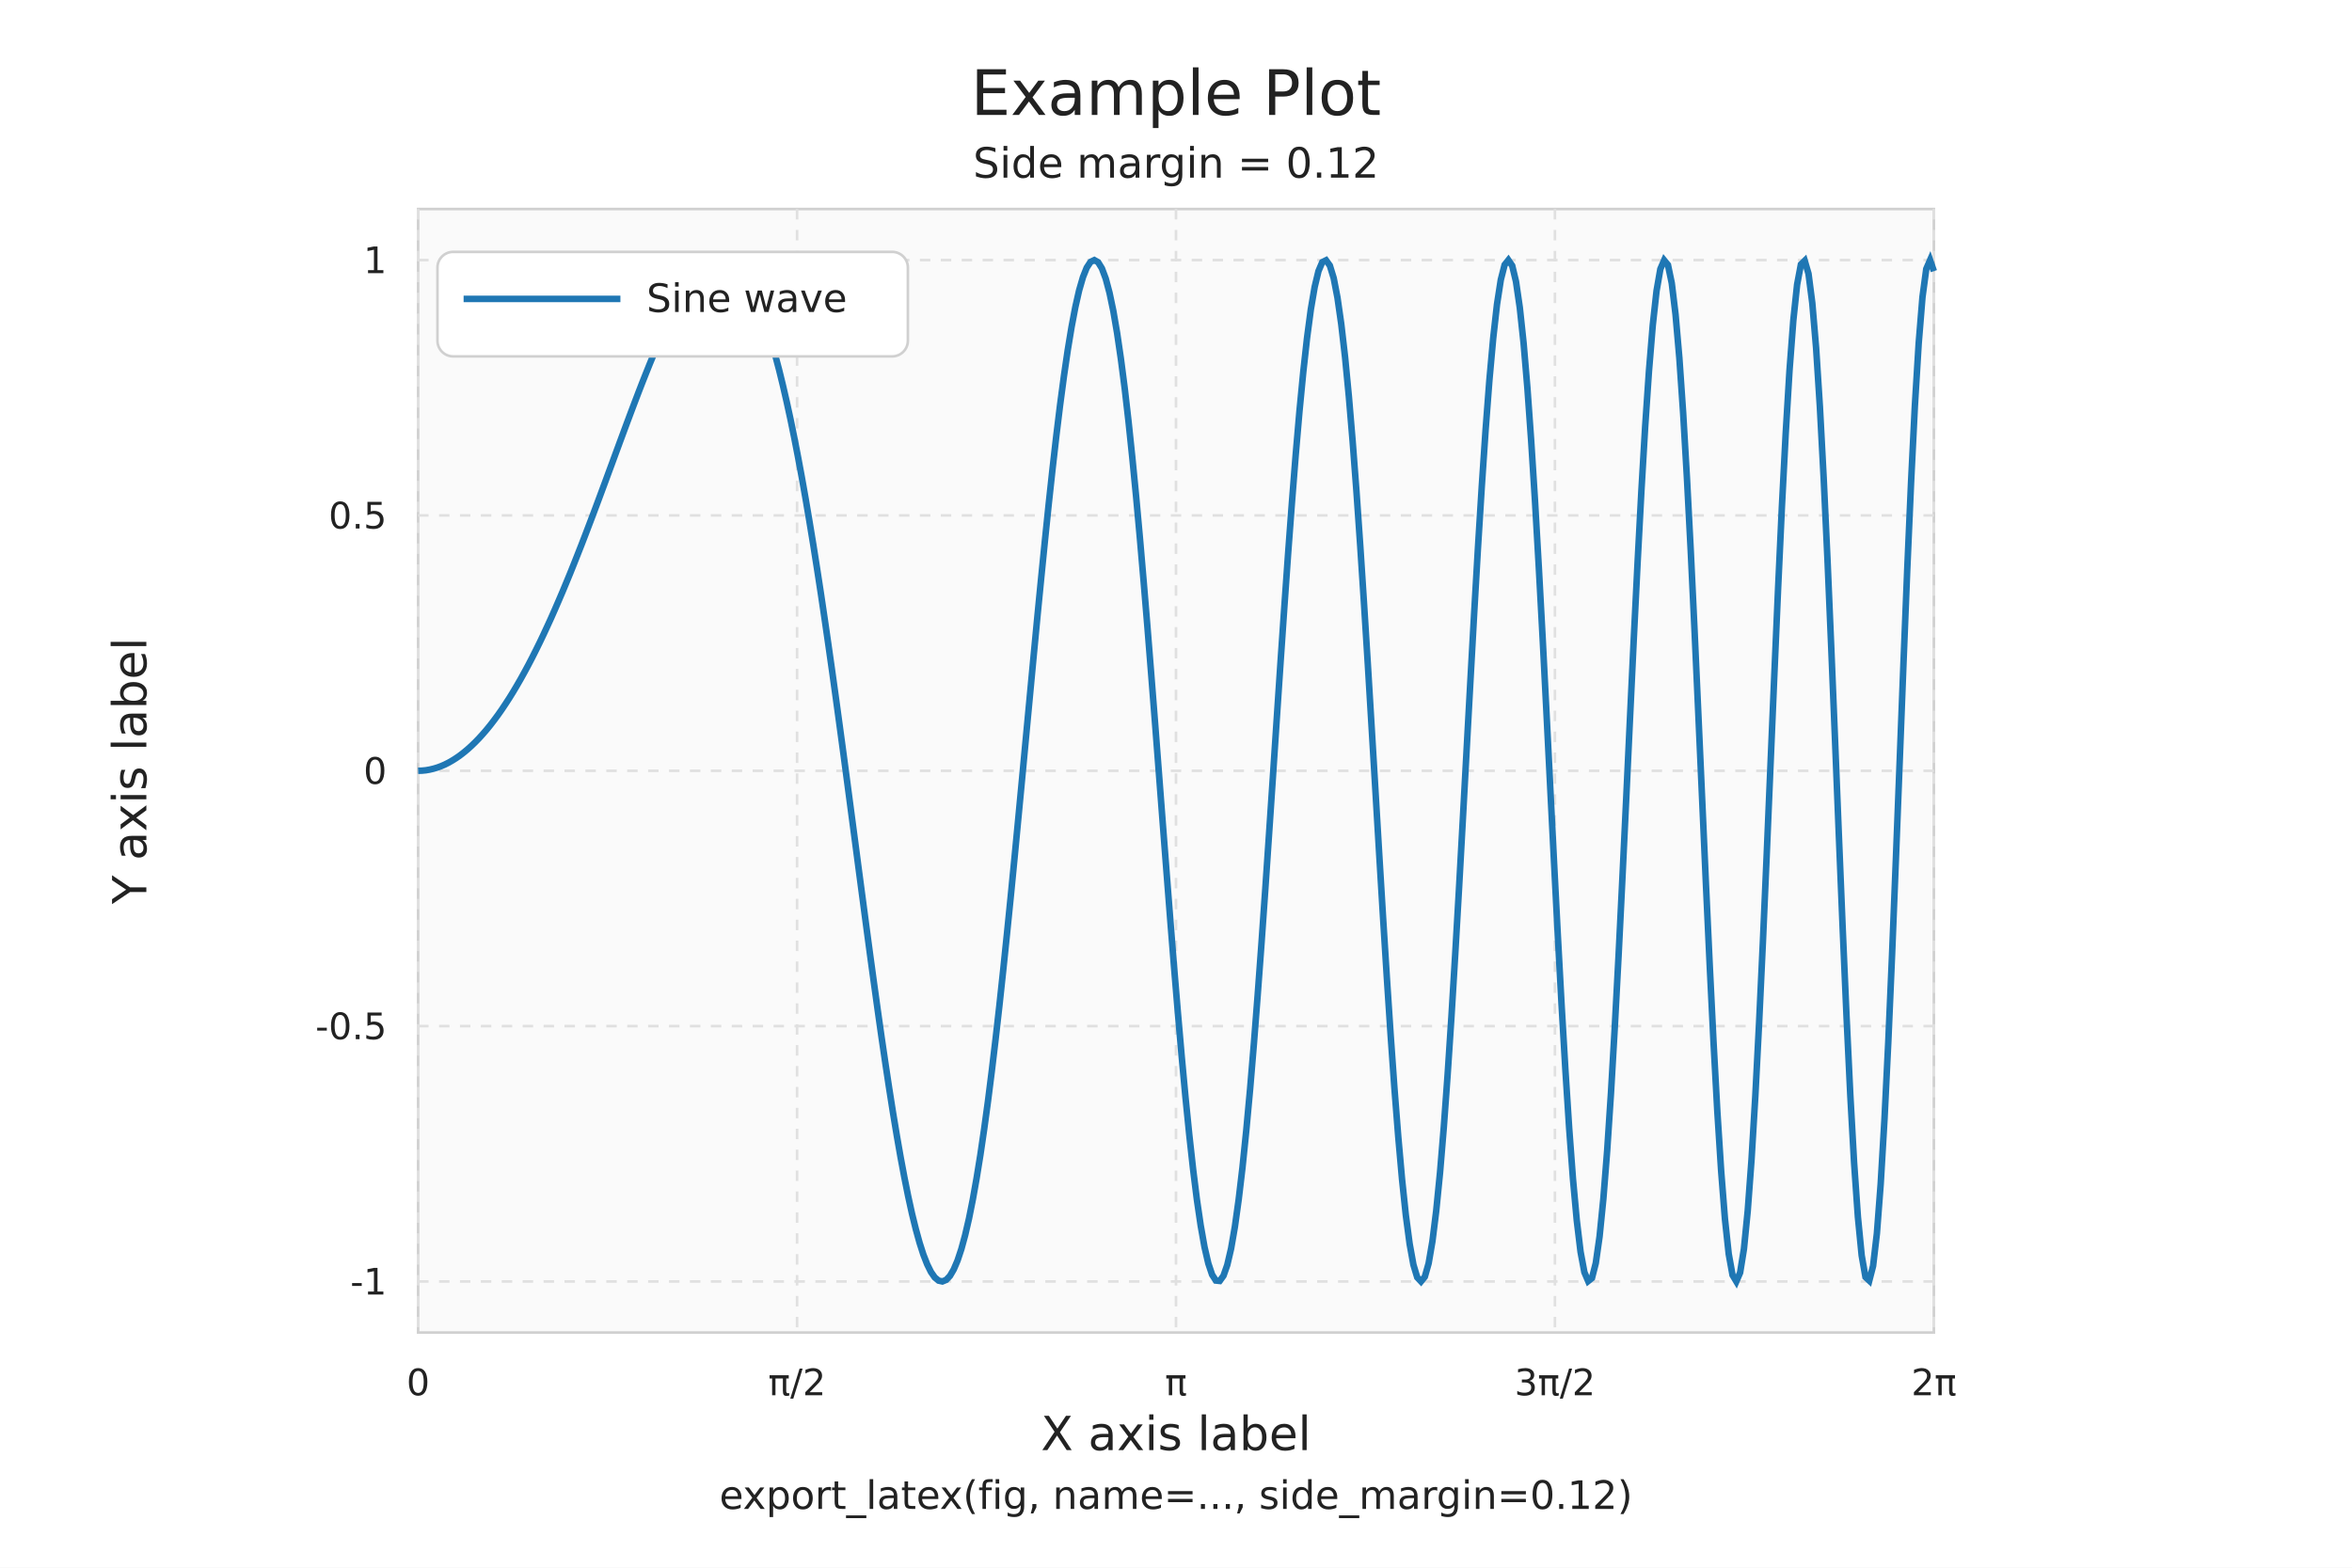
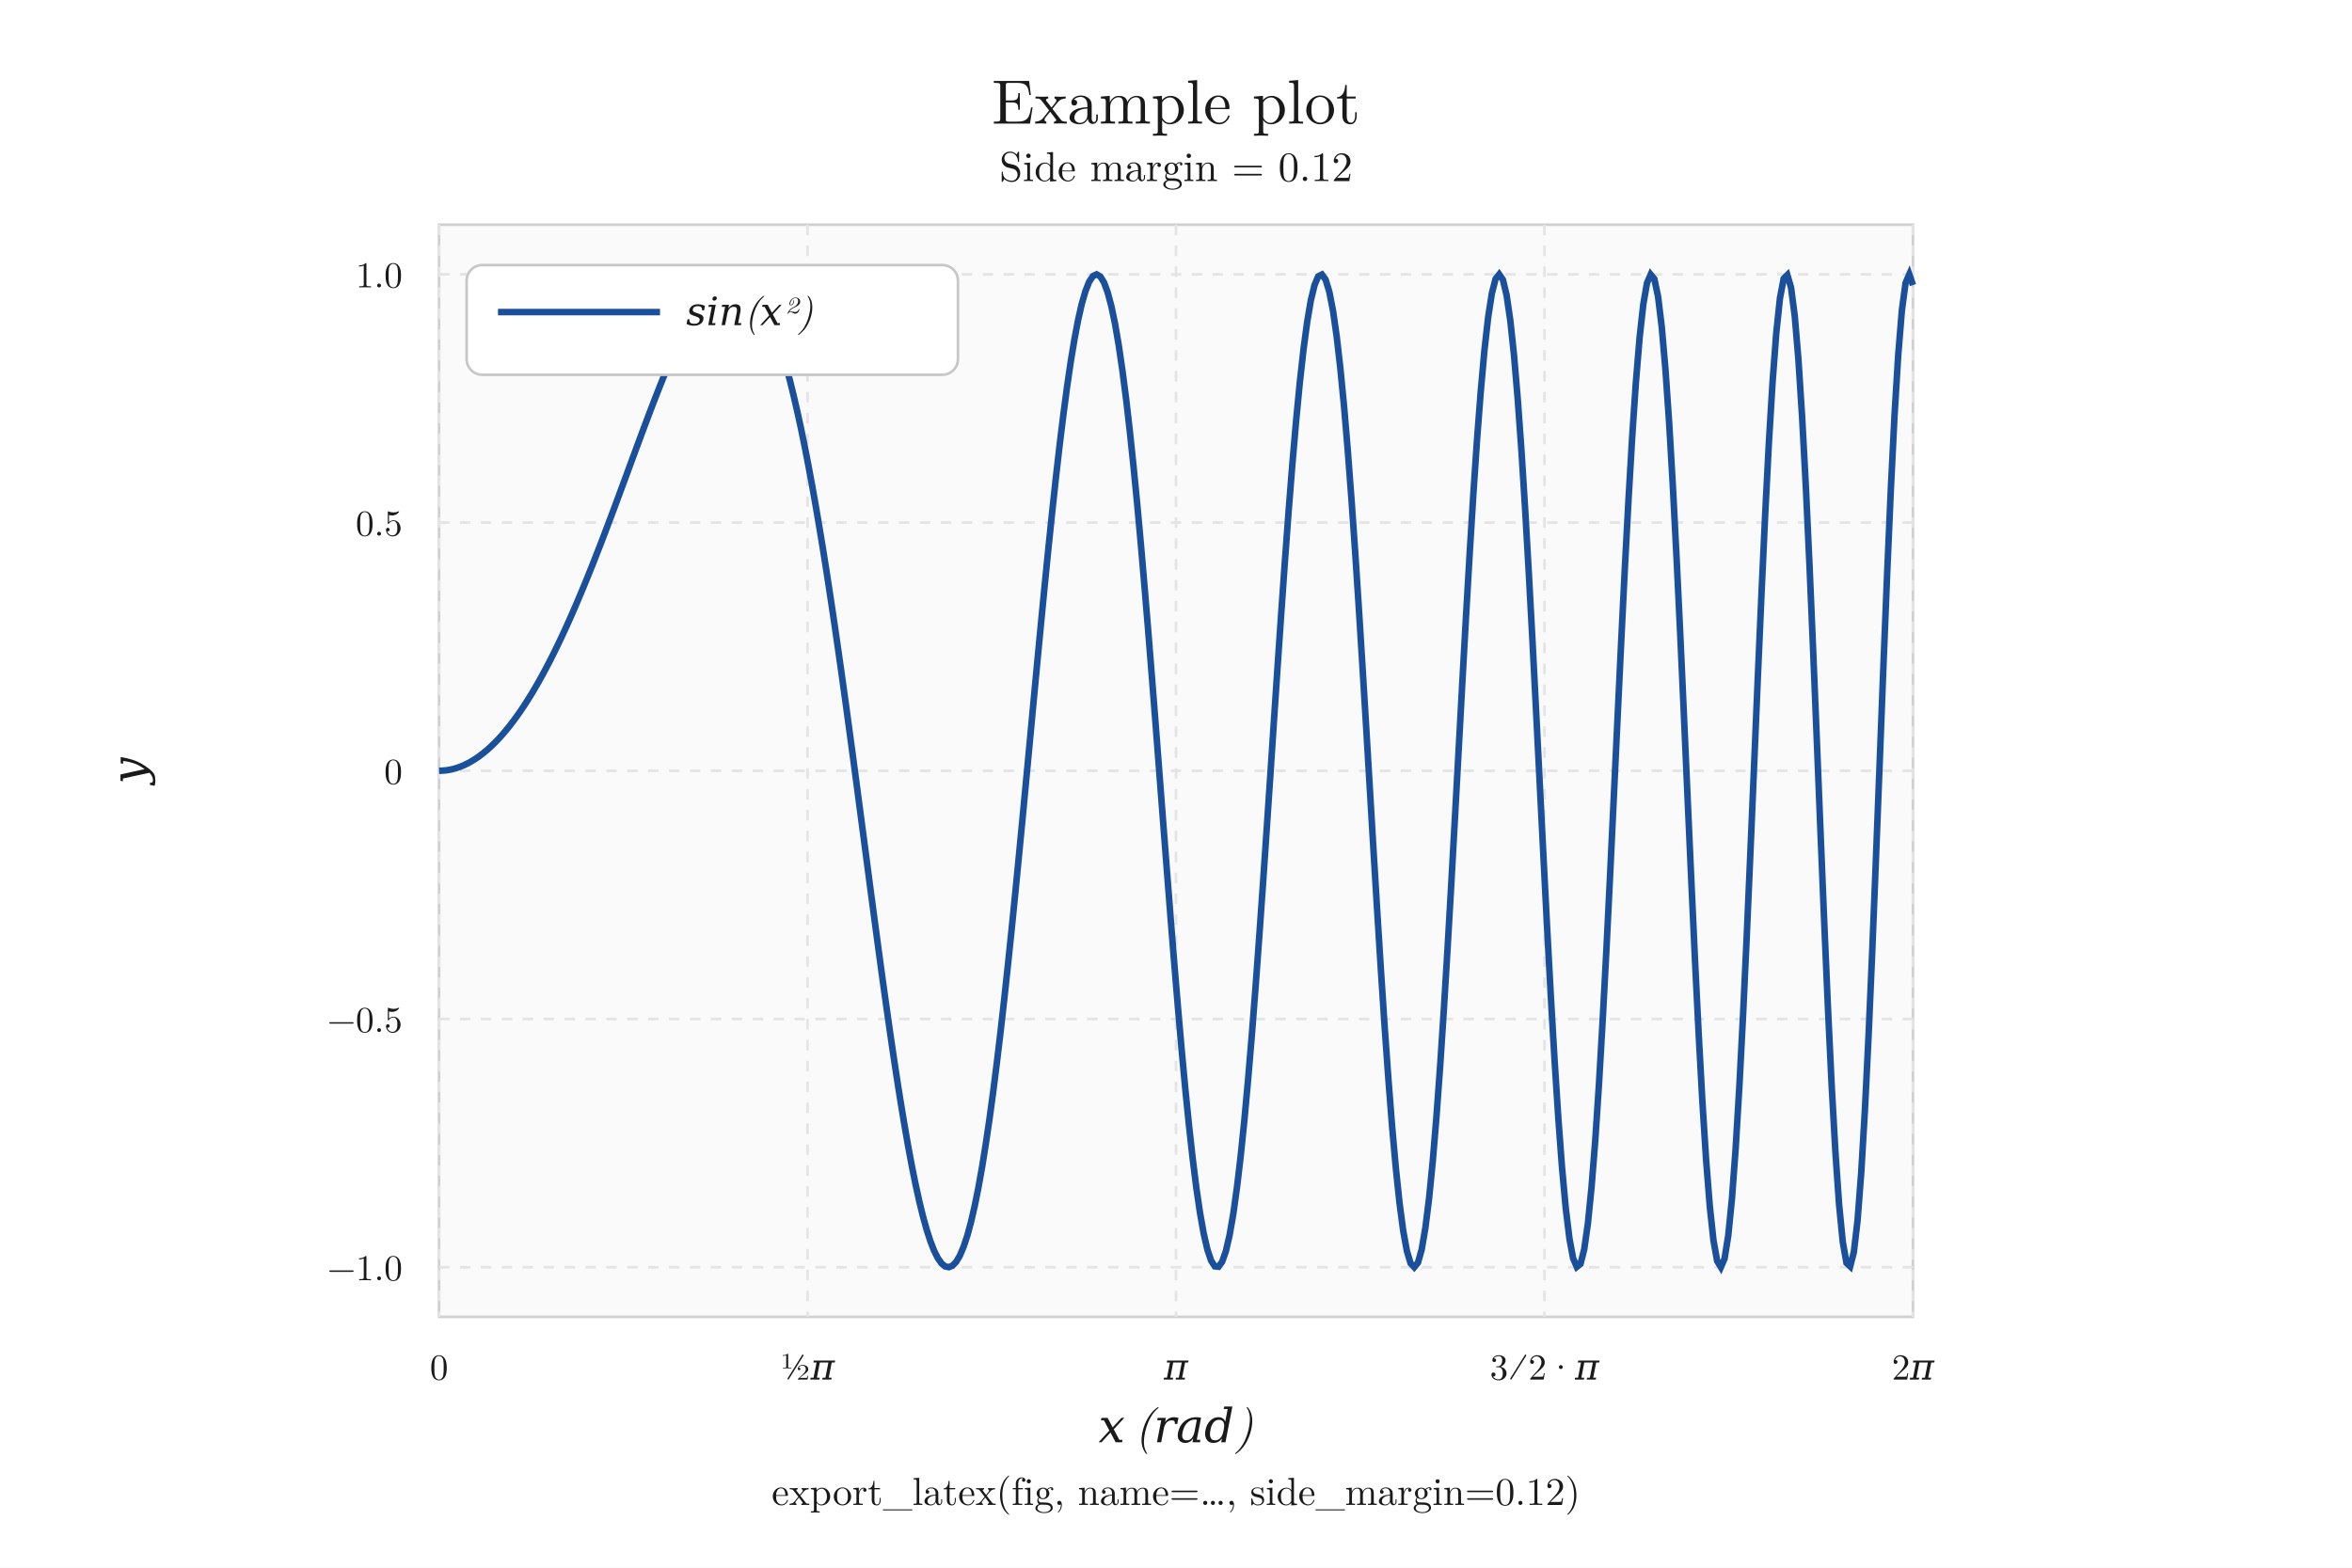
<svg xmlns="http://www.w3.org/2000/svg" width="900" height="600" viewBox="0 0 900 600">
  <rect x="0" y="0" width="100%" height="100%" fill="#ffffff" />
-   <style>text { font-family: 'DejaVu Sans', Arial, sans-serif; fill: #222; }</style>
-   <text x="450.0" y="44.0" font-size="24" text-anchor="middle">Example Plot</text>
-   <text x="450.0" y="68.0" font-size="16" text-anchor="middle" fill="#555">Side margin = 0.12</text>
-   <rect x="160" y="80" width="580" height="430" fill="#fafafa" stroke="#d0d0d0" stroke-width="1" />
-   <line x1="160.00" y1="80" x2="160.00" y2="510" stroke="#e0e0e0" stroke-width="1" stroke-dasharray="4 4" />
-   <line x1="305.00" y1="80" x2="305.00" y2="510" stroke="#e0e0e0" stroke-width="1" stroke-dasharray="4 4" />
-   <line x1="450.00" y1="80" x2="450.00" y2="510" stroke="#e0e0e0" stroke-width="1" stroke-dasharray="4 4" />
-   <line x1="595.00" y1="80" x2="595.00" y2="510" stroke="#e0e0e0" stroke-width="1" stroke-dasharray="4 4" />
-   <line x1="740.00" y1="80" x2="740.00" y2="510" stroke="#e0e0e0" stroke-width="1" stroke-dasharray="4 4" />
-   <line x1="160" y1="490.46" x2="740" y2="490.46" stroke="#e0e0e0" stroke-width="1" stroke-dasharray="4 4" />
-   <line x1="160" y1="392.73" x2="740" y2="392.73" stroke="#e0e0e0" stroke-width="1" stroke-dasharray="4 4" />
-   <line x1="160" y1="295.00" x2="740" y2="295.00" stroke="#e0e0e0" stroke-width="1" stroke-dasharray="4 4" />
-   <line x1="160" y1="197.27" x2="740" y2="197.27" stroke="#e0e0e0" stroke-width="1" stroke-dasharray="4 4" />
-   <line x1="160" y1="99.54" x2="740" y2="99.54" stroke="#e0e0e0" stroke-width="1" stroke-dasharray="4 4" />
-   <text x="450.00" y="555.00" font-size="18" text-anchor="middle">X axis label</text>
-   <text x="56.00" y="295.00" font-size="18" text-anchor="middle" transform="rotate(-90 56.00 295.00)">Y axis label</text>
-   <text x="160.00" y="534.00" font-size="14" text-anchor="middle">0</text>
-   <text x="305.00" y="534.00" font-size="14" text-anchor="middle">π/2</text>
-   <text x="450.00" y="534.00" font-size="14" text-anchor="middle">π</text>
-   <text x="595.00" y="534.00" font-size="14" text-anchor="middle">3π/2</text>
-   <text x="740.00" y="534.00" font-size="14" text-anchor="middle">2π</text>
-   <text x="148.00" y="495.46" font-size="14" text-anchor="end">-1</text>
-   <text x="148.00" y="397.73" font-size="14" text-anchor="end">-0.5</text>
-   <text x="148.00" y="300.00" font-size="14" text-anchor="end">0</text>
-   <text x="148.00" y="202.27" font-size="14" text-anchor="end">0.5</text>
-   <text x="148.00" y="104.54" font-size="14" text-anchor="end">1</text>
-   <polyline points="160.00,295.00 161.45,294.95 162.91,294.81 164.36,294.56 165.81,294.22 167.27,293.79 168.72,293.26 170.18,292.63 171.63,291.90 173.08,291.07 174.54,290.15 175.99,289.14 177.44,288.02 178.90,286.81 180.35,285.50 181.80,284.10 183.26,282.60 184.71,281.00 186.17,279.31 187.62,277.53 189.07,275.64 190.53,273.67 191.98,271.60 193.43,269.43 194.89,267.18 196.34,264.83 197.79,262.39 199.25,259.86 200.70,257.24 202.16,254.53 203.61,251.74 205.06,248.86 206.52,245.90 207.97,242.86 209.42,239.73 210.88,236.54 212.33,233.26 213.78,229.91 215.24,226.50 216.69,223.01 218.15,219.47 219.60,215.86 221.05,212.20 222.51,208.49 223.96,204.73 225.41,200.92 226.87,197.08 228.32,193.21 229.77,189.31 231.23,185.38 232.68,181.44 234.14,177.49 235.59,173.54 237.04,169.60 238.50,165.66 239.95,161.75 241.40,157.87 242.86,154.02 244.31,150.21 245.76,146.47 247.22,142.78 248.67,139.17 250.13,135.65 251.58,132.22 253.03,128.89 254.49,125.68 255.94,122.60 257.39,119.66 258.85,116.86 260.30,114.23 261.75,111.78 263.21,109.51 264.66,107.44 266.12,105.59 267.57,103.96 269.02,102.56 270.48,101.42 271.93,100.53 273.38,99.92 274.84,99.60 276.29,99.57 277.74,99.85 279.20,100.46 280.65,101.39 282.11,102.67 283.56,104.29 285.01,106.28 286.47,108.63 287.92,111.36 289.37,114.48 290.83,117.98 292.28,121.88 293.73,126.17 295.19,130.87 296.64,135.96 298.10,141.46 299.55,147.36 301.00,153.66 302.46,160.35 303.91,167.42 305.36,174.88 306.82,182.72 308.27,190.91 309.72,199.45 311.18,208.32 312.63,217.51 314.09,227.01 315.54,236.78 316.99,246.80 318.45,257.06 319.90,267.52 321.35,278.16 322.81,288.95 324.26,299.86 325.71,310.84 327.17,321.87 328.62,332.91 330.08,343.92 331.53,354.86 332.98,365.69 334.44,376.36 335.89,386.82 337.34,397.05 338.80,406.98 340.25,416.58 341.70,425.79 343.16,434.57 344.61,442.88 346.07,450.66 347.52,457.87 348.97,464.47 350.43,470.41 351.88,475.66 353.33,480.17 354.79,483.90 356.24,486.83 357.69,488.91 359.15,490.13 360.60,490.45 362.06,489.85 363.51,488.32 364.96,485.84 366.42,482.41 367.87,478.03 369.32,472.69 370.78,466.40 372.23,459.18 373.68,451.05 375.14,442.03 376.59,432.16 378.05,421.46 379.50,410.00 380.95,397.81 382.41,384.96 383.86,371.50 385.31,357.50 386.77,343.05 388.22,328.22 389.67,313.08 391.13,297.75 392.58,282.29 394.04,266.82 395.49,251.44 396.94,236.24 398.40,221.33 399.85,206.83 401.30,192.82 402.76,179.42 404.21,166.74 405.66,154.88 407.12,143.93 408.57,134.00 410.03,125.17 411.48,117.52 412.93,111.14 414.39,106.10 415.84,102.45 417.29,100.25 418.75,99.55 420.20,100.36 421.65,102.72 423.11,106.63 424.56,112.08 426.02,119.05 427.47,127.51 428.92,137.42 430.38,148.71 431.83,161.31 433.28,175.13 434.74,190.06 436.19,206.00 437.64,222.81 439.10,240.37 440.55,258.50 442.01,277.07 443.46,295.90 444.91,314.82 446.37,333.64 447.82,352.20 449.27,370.29 450.73,387.74 452.18,404.36 453.63,419.98 455.09,434.42 456.54,447.51 457.99,459.10 459.45,469.05 460.90,477.23 462.36,483.53 463.81,487.85 465.26,490.11 466.72,490.26 468.17,488.27 469.62,484.14 471.08,477.87 472.53,469.51 473.98,459.12 475.44,446.80 476.89,432.66 478.35,416.85 479.80,399.52 481.25,380.87 482.71,361.10 484.16,340.44 485.61,319.14 487.07,297.44 488.52,275.61 489.97,253.93 491.43,232.67 492.88,212.13 494.34,192.56 495.79,174.24 497.24,157.43 498.70,142.37 500.15,129.28 501.60,118.37 503.06,109.82 504.51,103.78 505.96,100.35 507.42,99.62 508.87,101.64 510.33,106.40 511.78,113.88 513.23,124.01 514.69,136.66 516.14,151.69 517.59,168.89 519.05,188.04 520.50,208.88 521.95,231.10 523.41,254.39 524.86,278.39 526.32,302.75 527.77,327.08 529.22,351.01 530.68,374.13 532.13,396.09 533.58,416.49 535.04,435.00 536.49,451.29 537.94,465.06 539.40,476.06 540.85,484.06 542.31,488.90 543.76,490.45 545.21,488.66 546.67,483.52 548.12,475.07 549.57,463.44 551.03,448.78 552.48,431.33 553.93,411.38 555.39,389.24 556.84,365.31 558.30,340.00 559.75,313.77 561.20,287.10 562.66,260.47 564.11,234.41 565.56,209.40 567.02,185.94 568.47,164.50 569.92,145.52 571.38,129.40 572.83,116.48 574.29,107.07 575.74,101.37 577.19,99.55 578.65,101.68 580.10,107.77 581.55,117.72 583.01,131.37 584.46,148.48 585.91,168.72 587.37,191.69 588.82,216.94 590.28,243.95 591.73,272.14 593.18,300.93 594.64,329.68 596.09,357.77 597.54,384.55 599.00,409.44 600.45,431.83 601.90,451.22 603.36,467.11 604.81,479.12 606.27,486.93 607.72,490.32 609.17,489.16 610.63,483.44 612.08,473.25 613.53,458.78 614.99,440.35 616.44,418.37 617.89,393.32 619.35,365.79 620.80,336.44 622.26,305.97 623.71,275.14 625.16,244.70 626.62,215.44 628.07,188.11 629.52,163.41 630.98,142.01 632.43,124.50 633.88,111.35 635.34,102.97 636.79,99.61 638.25,101.40 639.70,108.35 641.15,120.32 642.61,137.03 644.06,158.06 645.51,182.89 646.97,210.87 648.42,241.26 649.87,273.22 651.33,305.88 652.78,338.34 654.24,369.67 655.69,398.96 657.14,425.38 658.60,448.12 660.05,466.50 661.50,479.94 662.96,488.02 664.41,490.44 665.86,487.08 667.32,478.00 668.77,463.42 670.23,443.73 671.68,419.48 673.13,391.37 674.59,360.23 676.04,327.00 677.49,292.68 678.95,258.34 680.40,225.05 681.85,193.88 683.31,165.81 684.76,141.79 686.22,122.60 687.67,108.91 689.12,101.21 690.58,99.79 692.03,104.76 693.48,116.00 694.94,133.19 696.39,155.81 697.84,183.15 699.30,214.32 700.75,248.30 702.21,283.96 703.66,320.09 705.11,355.45 706.57,388.82 708.02,419.02 709.47,444.98 710.93,465.73 712.38,480.52 713.83,488.77 715.29,490.13 716.74,484.51 718.20,472.04 719.65,453.13 721.10,428.42 722.56,398.76 724.01,365.21 725.46,328.99 726.92,291.40 728.37,253.86 729.82,217.76 731.28,184.49 732.73,155.33 734.19,131.41 735.64,113.70 737.09,102.93 738.55,99.56 740.00,103.78" fill="none" stroke="#1f77b4" stroke-width="2.5" />
-   <rect x="167.40" y="96.40" width="180" height="40" rx="6" ry="6" fill="#ffffff" stroke="#d0d0d0" />
-   <line x1="177.40" y1="114.40" x2="237.40" y2="114.40" stroke="#1f77b4" stroke-width="2.5" />
-   <text x="247.40" y="119.40" font-size="15">Sine wave</text>
-   <text x="450.0" y="577.5" font-size="15" text-anchor="middle" fill="#666">export_latex(fig, name=..., side_margin=0.12)</text>
+   <style>text { font-family: 'CMU Serif', 'Computer Modern', 'Latin Modern Roman', 'Times New Roman', 'Nimbus Roman', serif; fill: #1a1a1a; }</style>
+   <text x="450.0" y="47.3" font-size="24" text-anchor="middle">Example plot</text>
+   <text x="450.0" y="69.3" font-size="16" text-anchor="middle" fill="#4b4b4b">Side margin = 0.12</text>
+   <rect x="168" y="86" width="564" height="418" fill="#fafafa" stroke="#d0d0d0" stroke-width="1" />
+   <line x1="168.00" y1="86" x2="168.00" y2="504" stroke="#e4e4e4" stroke-width="1" stroke-dasharray="4 4" />
+   <line x1="309.00" y1="86" x2="309.00" y2="504" stroke="#e4e4e4" stroke-width="1" stroke-dasharray="4 4" />
+   <line x1="450.00" y1="86" x2="450.00" y2="504" stroke="#e4e4e4" stroke-width="1" stroke-dasharray="4 4" />
+   <line x1="591.00" y1="86" x2="591.00" y2="504" stroke="#e4e4e4" stroke-width="1" stroke-dasharray="4 4" />
+   <line x1="732.00" y1="86" x2="732.00" y2="504" stroke="#e4e4e4" stroke-width="1" stroke-dasharray="4 4" />
+   <line x1="168" y1="485.00" x2="732" y2="485.00" stroke="#e4e4e4" stroke-width="1" stroke-dasharray="4 4" />
+   <line x1="168" y1="390.00" x2="732" y2="390.00" stroke="#e4e4e4" stroke-width="1" stroke-dasharray="4 4" />
+   <line x1="168" y1="295.00" x2="732" y2="295.00" stroke="#e4e4e4" stroke-width="1" stroke-dasharray="4 4" />
+   <line x1="168" y1="200.00" x2="732" y2="200.00" stroke="#e4e4e4" stroke-width="1" stroke-dasharray="4 4" />
+   <line x1="168" y1="105.00" x2="732" y2="105.00" stroke="#e4e4e4" stroke-width="1" stroke-dasharray="4 4" />
+   <text x="450.00" y="552.00" font-size="18" text-anchor="middle" font-style="italic">𝑥 (𝑟𝑎𝑑)</text>
+   <text x="55.44" y="295.00" font-size="18" text-anchor="middle" font-style="italic" transform="rotate(-90 55.44 295.00)">𝑦</text>
+   <text x="168.00" y="528.00" font-size="14" text-anchor="middle">0</text>
+   <text x="309.00" y="528.00" font-size="14" text-anchor="middle">½𝜋</text>
+   <text x="450.00" y="528.00" font-size="14" text-anchor="middle">𝜋</text>
+   <text x="591.00" y="528.00" font-size="14" text-anchor="middle">3⁄2·𝜋</text>
+   <text x="732.00" y="528.00" font-size="14" text-anchor="middle">2𝜋</text>
+   <text x="154.00" y="490.00" font-size="14" text-anchor="end">−1.0</text>
+   <text x="154.00" y="395.00" font-size="14" text-anchor="end">−0.5</text>
+   <text x="154.00" y="300.00" font-size="14" text-anchor="end">0</text>
+   <text x="154.00" y="205.00" font-size="14" text-anchor="end">0.5</text>
+   <text x="154.00" y="110.00" font-size="14" text-anchor="end">1.0</text>
+   <polyline points="168.00,295.00 169.41,294.95 170.83,294.81 172.24,294.58 173.65,294.25 175.07,293.82 176.48,293.30 177.89,292.69 179.31,291.99 180.72,291.18 182.14,290.29 183.55,289.30 184.96,288.22 186.38,287.04 187.79,285.77 189.20,284.40 190.62,282.95 192.03,281.40 193.44,279.75 194.86,278.01 196.27,276.18 197.68,274.26 199.10,272.25 200.51,270.15 201.92,267.95 203.34,265.67 204.75,263.30 206.17,260.84 207.58,258.29 208.99,255.66 210.41,252.95 211.82,250.15 213.23,247.27 214.65,244.31 216.06,241.28 217.47,238.17 218.89,234.98 220.30,231.73 221.71,228.41 223.13,225.02 224.54,221.58 225.95,218.07 227.37,214.51 228.78,210.90 230.20,207.25 231.61,203.55 233.02,199.81 234.44,196.05 235.85,192.26 237.26,188.44 238.68,184.61 240.09,180.77 241.50,176.93 242.92,173.10 244.33,169.27 245.74,165.47 247.16,161.69 248.57,157.95 249.98,154.26 251.40,150.61 252.81,147.03 254.23,143.52 255.64,140.09 257.05,136.76 258.47,133.53 259.88,130.41 261.29,127.41 262.71,124.55 264.12,121.83 265.53,119.28 266.95,116.89 268.36,114.69 269.77,112.68 271.19,110.87 272.60,109.29 274.02,107.93 275.43,106.82 276.84,105.96 278.26,105.37 279.67,105.05 281.08,105.02 282.50,105.30 283.91,105.89 285.32,106.79 286.74,108.03 288.15,109.61 289.56,111.54 290.98,113.83 292.39,116.49 293.80,119.52 295.22,122.92 296.63,126.71 298.05,130.88 299.46,135.45 300.87,140.40 302.29,145.74 303.70,151.48 305.11,157.60 306.53,164.10 307.94,170.98 309.35,178.24 310.77,185.85 312.18,193.81 313.59,202.12 315.01,210.74 316.42,219.68 317.83,228.90 319.25,238.40 320.66,248.15 322.08,258.12 323.49,268.29 324.90,278.63 326.32,289.12 327.73,299.72 329.14,310.40 330.56,321.12 331.97,331.85 333.38,342.56 334.80,353.19 336.21,363.71 337.62,374.09 339.04,384.26 340.45,394.20 341.86,403.86 343.28,413.19 344.69,422.14 346.11,430.68 347.52,438.75 348.93,446.31 350.35,453.33 351.76,459.74 353.17,465.52 354.59,470.62 356.00,475.00 357.41,478.63 358.83,481.47 360.24,483.50 361.65,484.68 363.07,484.99 364.48,484.41 365.89,482.93 367.31,480.52 368.72,477.18 370.14,472.92 371.55,467.73 372.96,461.62 374.38,454.60 375.79,446.70 377.20,437.93 378.62,428.33 380.03,417.94 381.44,406.79 382.86,394.94 384.27,382.45 385.68,369.36 387.10,355.76 388.51,341.71 389.92,327.29 391.34,312.58 392.75,297.67 394.17,282.65 395.58,267.61 396.99,252.65 398.41,237.88 399.82,223.39 401.23,209.29 402.65,195.67 404.06,182.65 405.47,170.32 406.89,158.79 408.30,148.15 409.71,138.49 411.13,129.91 412.54,122.47 413.95,116.27 415.37,111.37 416.78,107.82 418.20,105.69 419.61,105.00 421.02,105.79 422.44,108.09 423.85,111.88 425.26,117.18 426.68,123.96 428.09,132.19 429.50,141.82 430.92,152.79 432.33,165.04 433.74,178.47 435.16,192.99 436.57,208.48 437.98,224.83 439.40,241.89 440.81,259.52 442.23,277.57 443.64,295.87 445.05,314.26 446.47,332.56 447.88,350.60 449.29,368.19 450.71,385.15 452.12,401.31 453.53,416.49 454.95,430.52 456.36,443.25 457.77,454.52 459.19,464.20 460.60,472.15 462.02,478.27 463.43,482.46 464.84,484.66 466.26,484.81 467.67,482.88 469.08,478.86 470.50,472.77 471.91,464.64 473.32,454.54 474.74,442.56 476.15,428.82 477.56,413.45 478.98,396.60 480.39,378.47 481.80,359.26 483.22,339.18 484.63,318.46 486.05,297.37 487.46,276.15 488.87,255.07 490.29,234.41 491.70,214.44 493.11,195.42 494.53,177.61 495.94,161.27 497.35,146.63 498.77,133.91 500.18,123.30 501.59,114.99 503.01,109.11 504.42,105.78 505.83,105.07 507.25,107.03 508.66,111.66 510.08,118.94 511.49,128.78 512.90,141.08 514.32,155.69 515.73,172.41 517.14,191.03 518.56,211.28 519.97,232.88 521.38,255.52 522.80,278.86 524.21,302.53 525.62,326.19 527.04,349.44 528.45,371.93 529.86,393.27 531.28,413.10 532.69,431.10 534.11,446.93 535.52,460.32 536.93,471.01 538.35,478.78 539.76,483.49 541.17,485.00 542.59,483.26 544.00,478.26 545.41,470.05 546.83,458.74 548.24,444.49 549.65,427.53 551.07,408.13 552.48,386.61 553.89,363.35 555.31,338.75 556.72,313.25 558.14,287.32 559.55,261.44 560.96,236.10 562.38,211.79 563.79,188.98 565.20,168.14 566.62,149.69 568.03,134.02 569.44,121.47 570.86,112.31 572.27,106.77 573.68,105.00 575.10,107.08 576.51,112.99 577.92,122.66 579.34,135.94 580.75,152.57 582.17,172.24 583.58,194.58 584.99,219.12 586.41,245.37 587.82,272.78 589.23,300.76 590.65,328.71 592.06,356.01 593.47,382.06 594.89,406.24 596.30,428.02 597.71,446.86 599.13,462.31 600.54,473.98 601.95,481.57 603.37,484.87 604.78,483.74 606.20,478.18 607.61,468.27 609.02,454.21 610.44,436.30 611.85,414.92 613.26,390.57 614.68,363.82 616.09,335.28 617.50,305.67 618.92,275.69 620.33,246.11 621.74,217.66 623.16,191.09 624.57,167.08 625.98,146.28 627.40,129.25 628.81,116.48 630.23,108.33 631.64,105.06 633.05,106.80 634.47,113.56 635.88,125.19 637.29,141.43 638.71,161.88 640.12,186.02 641.53,213.22 642.95,242.76 644.36,273.83 645.77,305.58 647.19,337.13 648.60,367.58 650.02,396.06 651.43,421.74 652.84,443.84 654.26,461.71 655.67,474.78 657.08,482.63 658.50,484.98 659.91,481.72 661.32,472.90 662.74,458.72 664.15,439.58 665.56,416.00 666.98,388.68 668.39,358.41 669.80,326.10 671.22,292.75 672.63,259.36 674.05,227.01 675.46,196.70 676.87,169.42 678.29,146.06 679.70,127.41 681.11,114.11 682.53,106.62 683.94,105.24 685.35,110.07 686.77,120.99 688.18,137.71 689.59,159.70 691.01,186.27 692.42,216.57 693.83,249.60 695.25,284.27 696.66,319.39 698.08,353.77 699.49,386.21 700.90,415.56 702.32,440.79 703.73,460.97 705.14,475.34 706.56,483.36 707.97,484.69 709.38,479.22 710.80,467.10 712.21,448.72 713.62,424.70 715.04,395.87 716.45,363.25 717.86,328.04 719.28,291.50 720.69,255.01 722.11,219.92 723.52,187.57 724.93,159.22 726.35,135.97 727.76,118.76 729.17,108.29 730.59,105.01 732.00,109.11" fill="none" stroke="#1a4f9c" stroke-width="2.5" />
+   <rect x="178.56" y="101.44" width="188" height="42" rx="6" ry="6" fill="#ffffff" stroke="#c7c7c7" />
+   <line x1="190.56" y1="119.44" x2="252.56" y2="119.44" stroke="#1a4f9c" stroke-width="2.5" />
+   <text x="262.56" y="124.44" font-size="15" font-style="italic">𝑠𝑖𝑛(𝑥²)</text>
+   <text x="450.0" y="576.0" font-size="15" text-anchor="middle" fill="#4b4b4b">export_latex(fig, name=…, side_margin=0.12)</text>
</svg>
